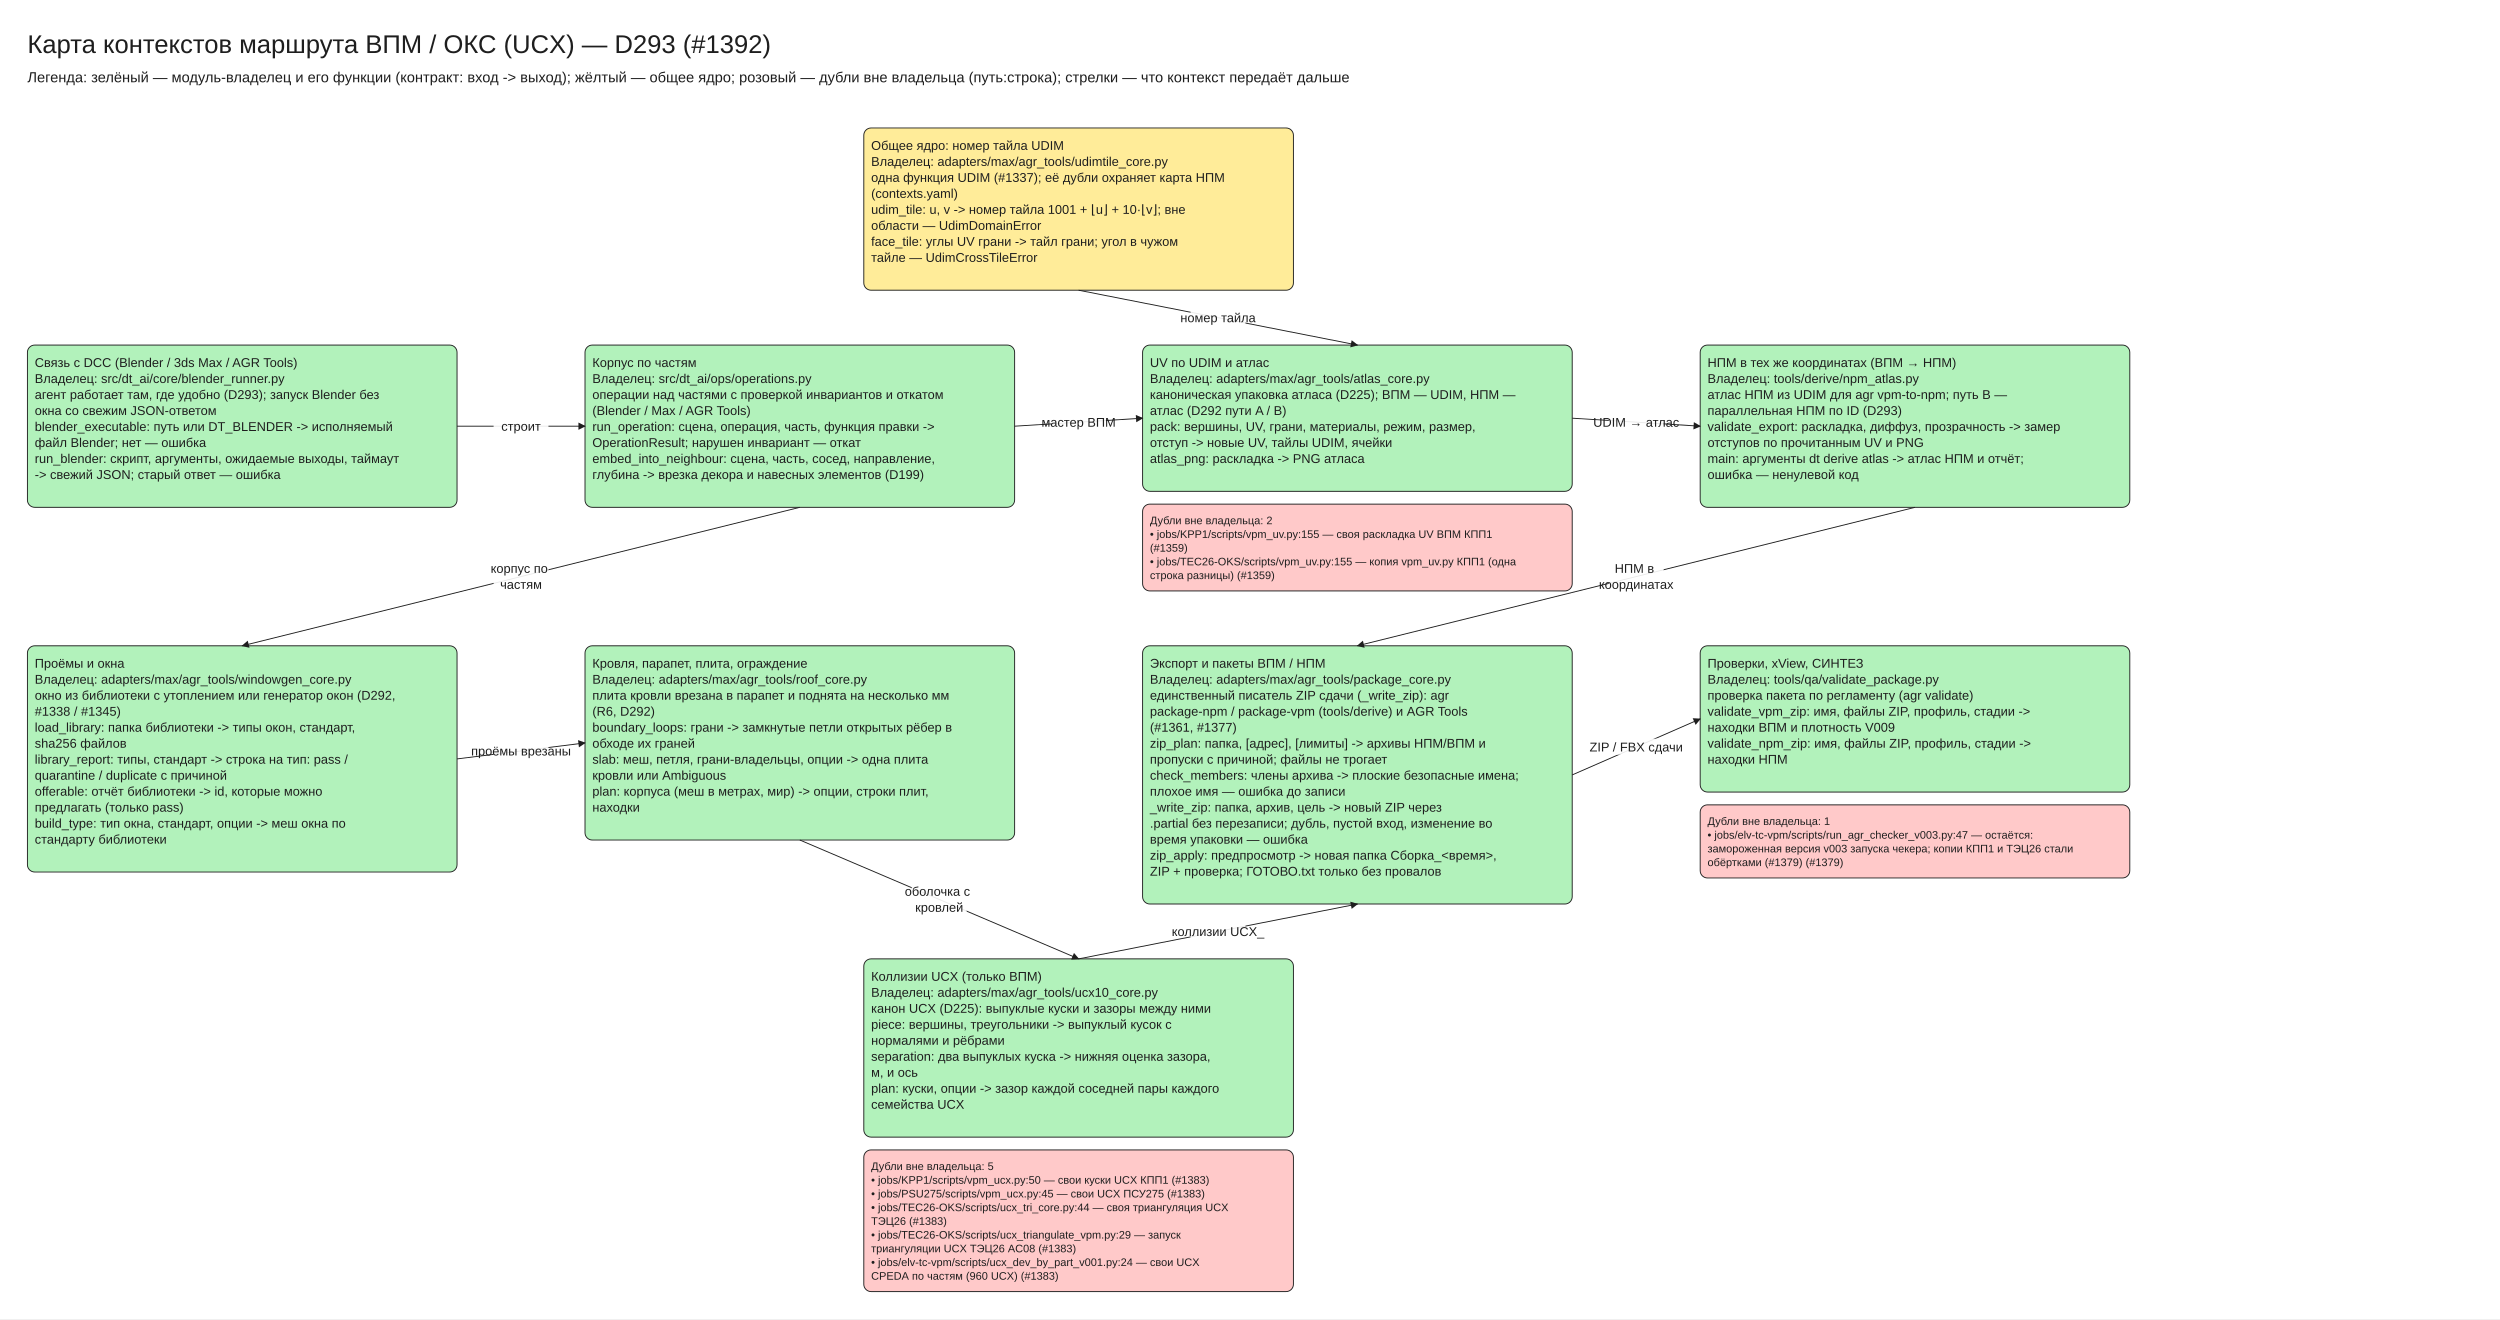
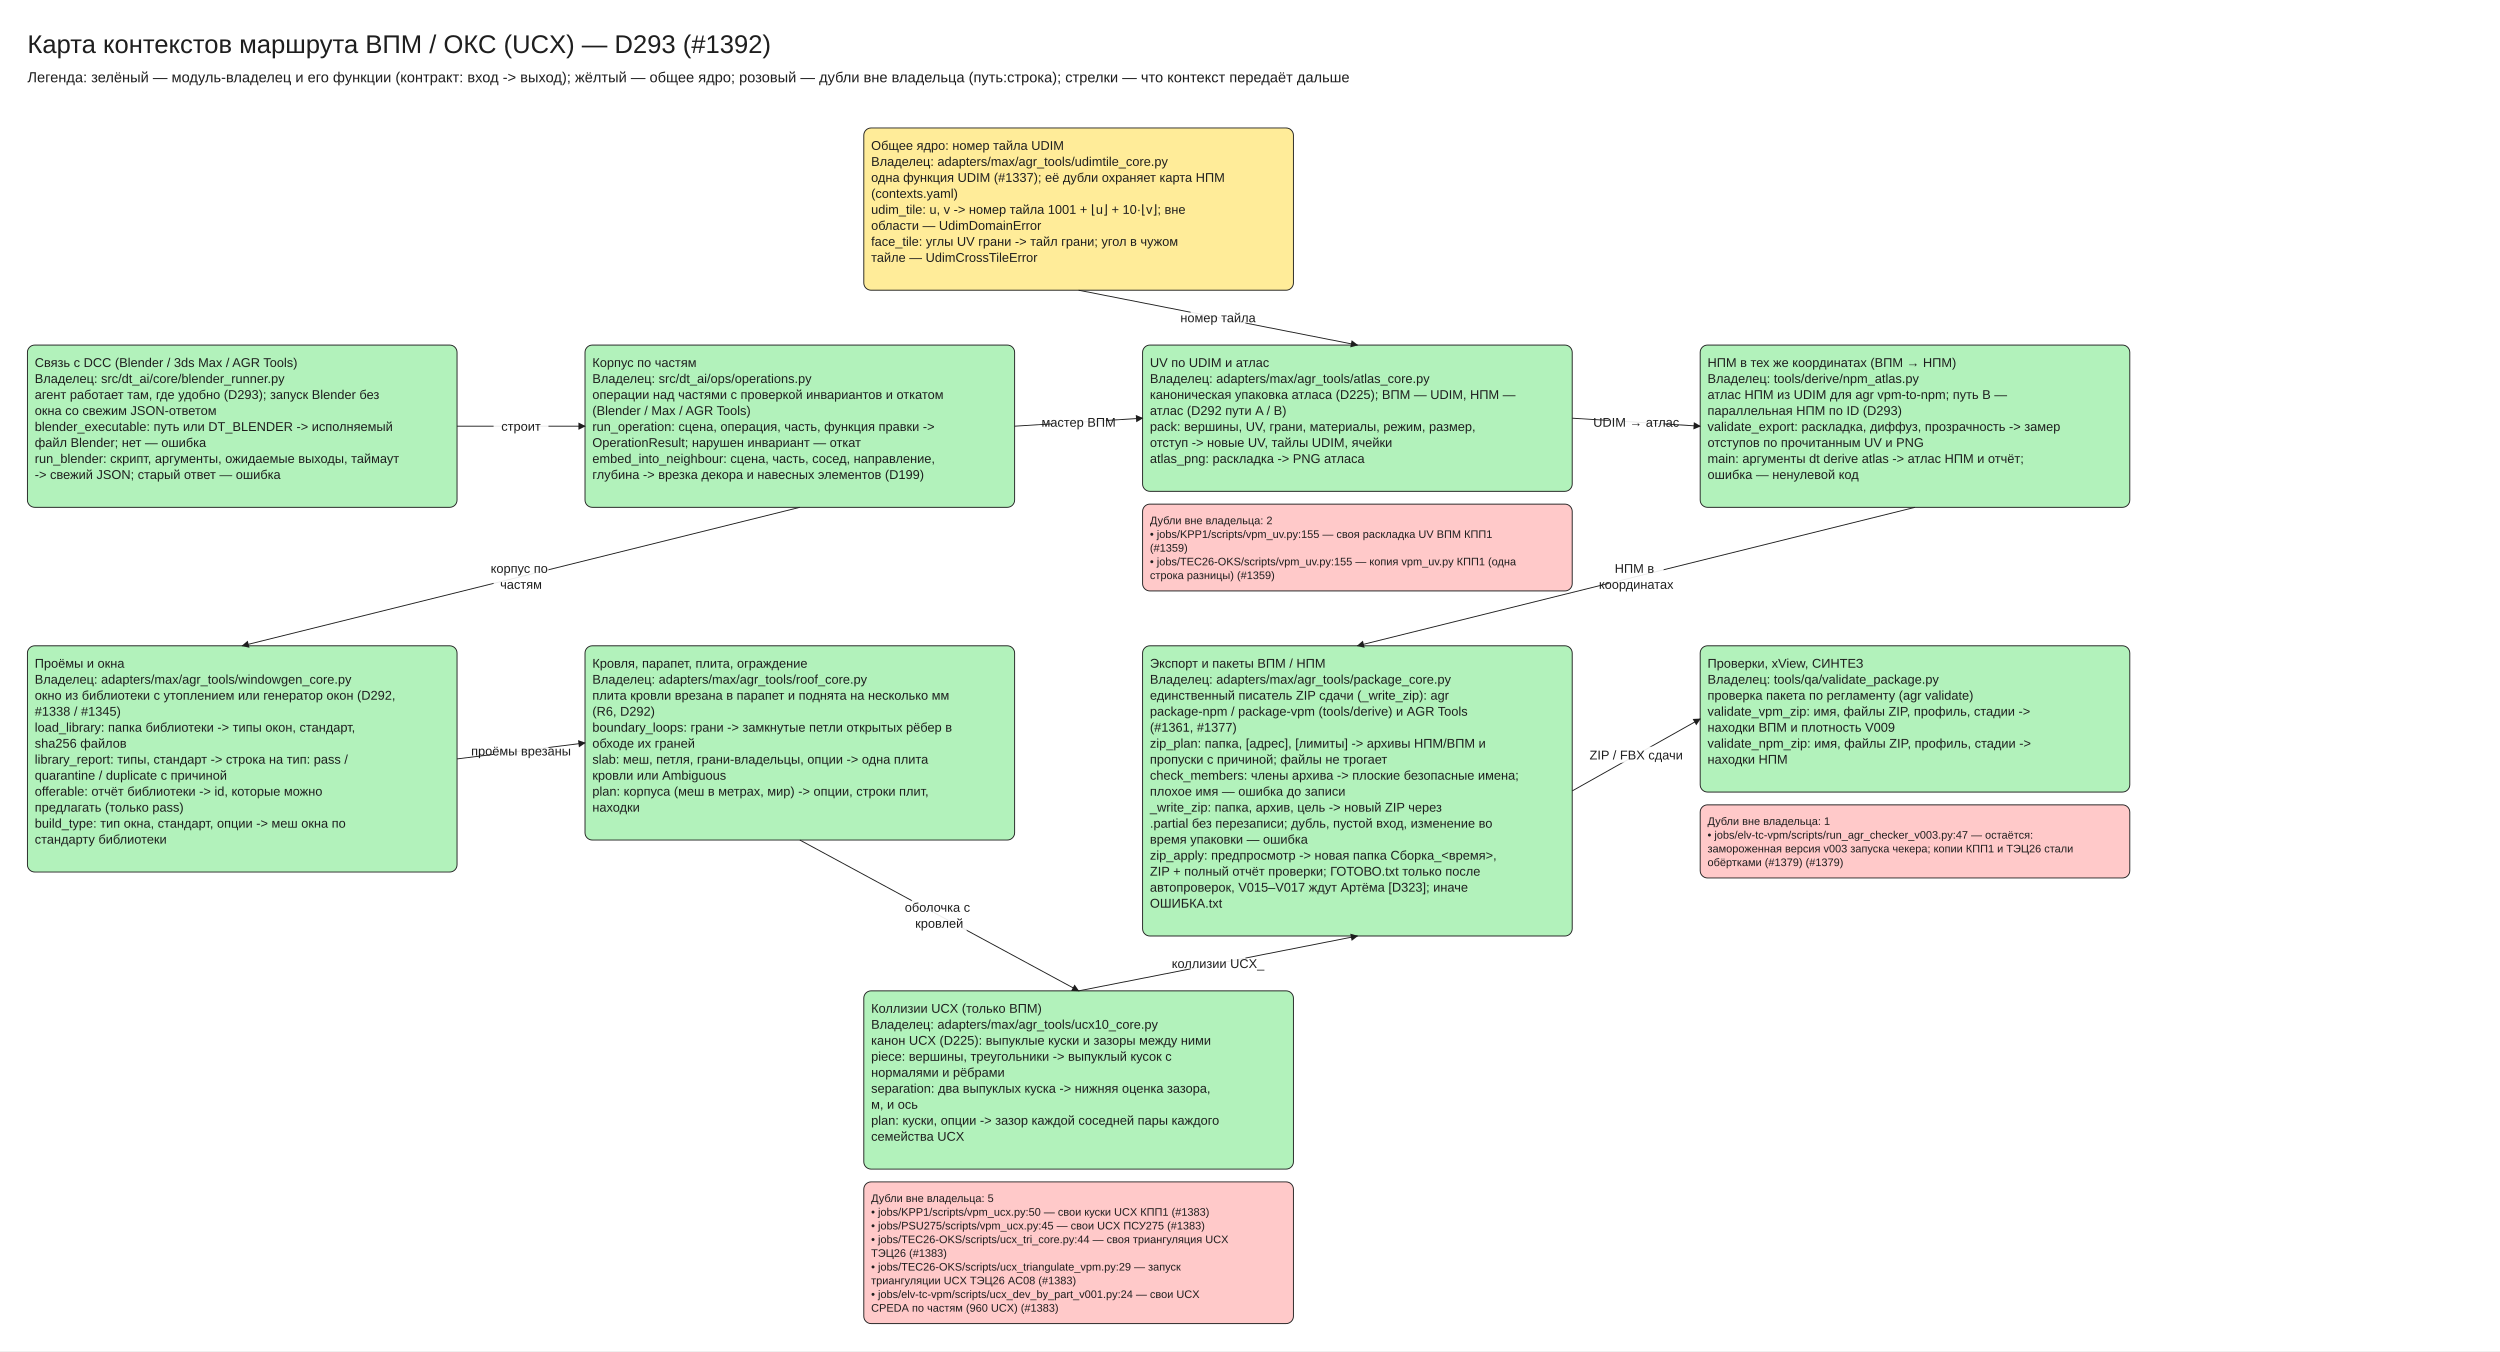
- <svg xmlns="http://www.w3.org/2000/svg" viewBox="10 -30 2735 1443" width="2735" height="1443" font-family="Segoe UI, Arial, sans-serif">
+ <svg xmlns="http://www.w3.org/2000/svg" viewBox="10 -30 2735 1478" width="2735" height="1478" font-family="Segoe UI, Arial, sans-serif">
  <defs>
    <marker id="arrow" viewBox="0 0 10 10" refX="9" refY="5" markerWidth="8" markerHeight="8" orient="auto-start-reverse">
      <path d="M0,0 L10,5 L0,10 z" fill="#1e1e1e" />
    </marker>
  </defs>
-   <rect x="10" y="-30" width="2735" height="1443" fill="#ffffff" />
+   <rect x="10" y="-30" width="2735" height="1478" fill="#ffffff" />
  <rect x="955.0" y="110" width="470" height="177.5" rx="8" fill="#ffec99" stroke="#1e1e1e" />
  <rect x="40" y="347.5" width="470" height="177.5" rx="8" fill="#b2f2bb" stroke="#1e1e1e" />
  <rect x="650" y="347.5" width="470" height="177.5" rx="8" fill="#b2f2bb" stroke="#1e1e1e" />
  <rect x="1260" y="347.5" width="470" height="160.0" rx="8" fill="#b2f2bb" stroke="#1e1e1e" />
  <rect x="1260" y="521.5" width="470" height="95.0" rx="8" fill="#ffc9c9" stroke="#1e1e1e" />
  <rect x="1870" y="347.5" width="470" height="177.5" rx="8" fill="#b2f2bb" stroke="#1e1e1e" />
  <rect x="40.0" y="676.5" width="470" height="247.5" rx="8" fill="#b2f2bb" stroke="#1e1e1e" />
  <rect x="650.0" y="676.5" width="470" height="212.5" rx="8" fill="#b2f2bb" stroke="#1e1e1e" />
-   <rect x="1260.0" y="676.5" width="470" height="282.5" rx="8" fill="#b2f2bb" stroke="#1e1e1e" />
+   <rect x="1260.0" y="676.5" width="470" height="317.5" rx="8" fill="#b2f2bb" stroke="#1e1e1e" />
  <rect x="1870.0" y="676.5" width="470" height="160.0" rx="8" fill="#b2f2bb" stroke="#1e1e1e" />
  <rect x="1870.0" y="850.5" width="470" height="80.0" rx="8" fill="#ffc9c9" stroke="#1e1e1e" />
-   <rect x="955.0" y="1019.0" width="470" height="195.0" rx="8" fill="#b2f2bb" stroke="#1e1e1e" />
-   <rect x="955.0" y="1228.0" width="470" height="155.0" rx="8" fill="#ffc9c9" stroke="#1e1e1e" />
+   <rect x="955.0" y="1054.0" width="470" height="195.0" rx="8" fill="#b2f2bb" stroke="#1e1e1e" />
+   <rect x="955.0" y="1263.0" width="470" height="155.0" rx="8" fill="#ffc9c9" stroke="#1e1e1e" />
  <line x1="510" y1="436.25" x2="650" y2="436.25" stroke="#1e1e1e" marker-end="url(#arrow)" />
  <line x1="885.0" y1="525.0" x2="275.0" y2="676.5" stroke="#1e1e1e" marker-end="url(#arrow)" />
  <line x1="510.0" y1="800.25" x2="650.0" y2="782.75" stroke="#1e1e1e" marker-end="url(#arrow)" />
-   <line x1="885.0" y1="889.0" x2="1190.0" y2="1019.0" stroke="#1e1e1e" marker-end="url(#arrow)" />
+   <line x1="885.0" y1="889.0" x2="1190.0" y2="1054.0" stroke="#1e1e1e" marker-end="url(#arrow)" />
  <line x1="1120" y1="436.25" x2="1260" y2="427.5" stroke="#1e1e1e" marker-end="url(#arrow)" />
  <line x1="1190.0" y1="287.5" x2="1495.0" y2="347.5" stroke="#1e1e1e" marker-end="url(#arrow)" />
  <line x1="1730" y1="427.5" x2="1870" y2="436.25" stroke="#1e1e1e" marker-end="url(#arrow)" />
  <line x1="2105.0" y1="525.0" x2="1495.0" y2="676.5" stroke="#1e1e1e" marker-end="url(#arrow)" />
-   <line x1="1190.0" y1="1019.0" x2="1495.0" y2="959.0" stroke="#1e1e1e" marker-end="url(#arrow)" />
-   <line x1="1730.0" y1="817.75" x2="1870.0" y2="756.5" stroke="#1e1e1e" marker-end="url(#arrow)" />
+   <line x1="1190.0" y1="1054.0" x2="1495.0" y2="994.0" stroke="#1e1e1e" marker-end="url(#arrow)" />
+   <line x1="1730.0" y1="835.25" x2="1870.0" y2="756.5" stroke="#1e1e1e" marker-end="url(#arrow)" />
  <text x="40" y="0" font-size="28" text-anchor="start" fill="#1e1e1e">
    <tspan x="40" dy="28">Карта контекстов маршрута ВПМ / ОКС (UCX) — D293 (#1392)</tspan>
  </text>
  <text x="40" y="44" font-size="16" text-anchor="start" fill="#1e1e1e">
    <tspan x="40" dy="16">Легенда: зелёный — модуль-владелец и его функции (контракт: вход -&gt; выход); жёлтый — общее ядро; розовый — дубли вне владельца (путь:строка); стрелки — что контекст передаёт дальше</tspan>
  </text>
  <text x="963.0" y="120.0" font-size="14" text-anchor="start" fill="#1e1e1e">
    <tspan x="963.0" dy="14">Общее ядро: номер тайла UDIM</tspan>
    <tspan x="963.0" dy="17.5">Владелец: adapters/max/agr_tools/udimtile_core.py</tspan>
    <tspan x="963.0" dy="17.5">одна функция UDIM (#1337); её дубли охраняет карта НПМ</tspan>
    <tspan x="963.0" dy="17.5">(contexts.yaml)</tspan>
    <tspan x="963.0" dy="17.5" />
    <tspan x="963.0" dy="17.5">udim_tile: u, v -&gt; номер тайла 1001 + ⌊u⌋ + 10·⌊v⌋; вне</tspan>
    <tspan x="963.0" dy="17.5">области — UdimDomainError</tspan>
    <tspan x="963.0" dy="17.5">face_tile: углы UV грани -&gt; тайл грани; угол в чужом</tspan>
    <tspan x="963.0" dy="17.5">тайле — UdimCrossTileError</tspan>
  </text>
  <text x="48" y="357.5" font-size="14" text-anchor="start" fill="#1e1e1e">
    <tspan x="48" dy="14">Связь с DCC (Blender / 3ds Max / AGR Tools)</tspan>
    <tspan x="48" dy="17.5">Владелец: src/dt_ai/core/blender_runner.py</tspan>
    <tspan x="48" dy="17.5">агент работает там, где удобно (D293); запуск Blender без</tspan>
    <tspan x="48" dy="17.5">окна со свежим JSON-ответом</tspan>
    <tspan x="48" dy="17.5" />
    <tspan x="48" dy="17.5">blender_executable: путь или DT_BLENDER -&gt; исполняемый</tspan>
    <tspan x="48" dy="17.5">файл Blender; нет — ошибка</tspan>
    <tspan x="48" dy="17.5">run_blender: скрипт, аргументы, ожидаемые выходы, таймаут</tspan>
    <tspan x="48" dy="17.5">-&gt; свежий JSON; старый ответ — ошибка</tspan>
  </text>
  <text x="658" y="357.5" font-size="14" text-anchor="start" fill="#1e1e1e">
    <tspan x="658" dy="14">Корпус по частям</tspan>
    <tspan x="658" dy="17.5">Владелец: src/dt_ai/ops/operations.py</tspan>
    <tspan x="658" dy="17.5">операции над частями с проверкой инвариантов и откатом</tspan>
    <tspan x="658" dy="17.5">(Blender / Max / AGR Tools)</tspan>
    <tspan x="658" dy="17.5" />
    <tspan x="658" dy="17.5">run_operation: сцена, операция, часть, функция правки -&gt;</tspan>
    <tspan x="658" dy="17.5">OperationResult; нарушен инвариант — откат</tspan>
    <tspan x="658" dy="17.5">embed_into_neighbour: сцена, часть, сосед, направление,</tspan>
    <tspan x="658" dy="17.5">глубина -&gt; врезка декора и навесных элементов (D199)</tspan>
  </text>
  <text x="1268" y="357.5" font-size="14" text-anchor="start" fill="#1e1e1e">
    <tspan x="1268" dy="14">UV по UDIM и атлас</tspan>
    <tspan x="1268" dy="17.5">Владелец: adapters/max/agr_tools/atlas_core.py</tspan>
    <tspan x="1268" dy="17.5">каноническая упаковка атласа (D225); ВПМ — UDIM, НПМ —</tspan>
    <tspan x="1268" dy="17.5">атлас (D292 пути A / B)</tspan>
    <tspan x="1268" dy="17.5" />
    <tspan x="1268" dy="17.5">pack: вершины, UV, грани, материалы, режим, размер,</tspan>
    <tspan x="1268" dy="17.5">отступ -&gt; новые UV, тайлы UDIM, ячейки</tspan>
    <tspan x="1268" dy="17.5">atlas_png: раскладка -&gt; PNG атласа</tspan>
  </text>
  <text x="1268" y="531.5" font-size="12" text-anchor="start" fill="#1e1e1e">
    <tspan x="1268" dy="12">Дубли вне владельца: 2</tspan>
    <tspan x="1268" dy="15.0">• jobs/KPP1/scripts/vpm_uv.py:155 — своя раскладка UV ВПМ КПП1</tspan>
    <tspan x="1268" dy="15.0">(#1359)</tspan>
    <tspan x="1268" dy="15.0">• jobs/TEC26-OKS/scripts/vpm_uv.py:155 — копия vpm_uv.py КПП1 (одна</tspan>
    <tspan x="1268" dy="15.0">строка разницы) (#1359)</tspan>
  </text>
  <text x="1878" y="357.5" font-size="14" text-anchor="start" fill="#1e1e1e">
    <tspan x="1878" dy="14">НПМ в тех же координатах (ВПМ → НПМ)</tspan>
    <tspan x="1878" dy="17.5">Владелец: tools/derive/npm_atlas.py</tspan>
    <tspan x="1878" dy="17.5">атлас НПМ из UDIM для agr vpm-to-npm; путь B —</tspan>
    <tspan x="1878" dy="17.5">параллельная НПМ по ID (D293)</tspan>
    <tspan x="1878" dy="17.5" />
    <tspan x="1878" dy="17.5">validate_export: раскладка, диффуз, прозрачность -&gt; замер</tspan>
    <tspan x="1878" dy="17.5">отступов по прочитанным UV и PNG</tspan>
    <tspan x="1878" dy="17.5">main: аргументы dt derive atlas -&gt; атлас НПМ и отчёт;</tspan>
    <tspan x="1878" dy="17.5">ошибка — ненулевой код</tspan>
  </text>
  <text x="48.0" y="686.5" font-size="14" text-anchor="start" fill="#1e1e1e">
    <tspan x="48.0" dy="14">Проёмы и окна</tspan>
    <tspan x="48.0" dy="17.5">Владелец: adapters/max/agr_tools/windowgen_core.py</tspan>
    <tspan x="48.0" dy="17.5">окно из библиотеки с утоплением или генератор окон (D292,</tspan>
    <tspan x="48.0" dy="17.5">#1338 / #1345)</tspan>
    <tspan x="48.0" dy="17.5" />
    <tspan x="48.0" dy="17.5">load_library: папка библиотеки -&gt; типы окон, стандарт,</tspan>
    <tspan x="48.0" dy="17.5">sha256 файлов</tspan>
    <tspan x="48.0" dy="17.5">library_report: типы, стандарт -&gt; строка на тип: pass /</tspan>
    <tspan x="48.0" dy="17.5">quarantine / duplicate с причиной</tspan>
    <tspan x="48.0" dy="17.5">offerable: отчёт библиотеки -&gt; id, которые можно</tspan>
    <tspan x="48.0" dy="17.5">предлагать (только pass)</tspan>
    <tspan x="48.0" dy="17.5">build_type: тип окна, стандарт, опции -&gt; меш окна по</tspan>
    <tspan x="48.0" dy="17.5">стандарту библиотеки</tspan>
  </text>
  <text x="658.0" y="686.5" font-size="14" text-anchor="start" fill="#1e1e1e">
    <tspan x="658.0" dy="14">Кровля, парапет, плита, ограждение</tspan>
    <tspan x="658.0" dy="17.5">Владелец: adapters/max/agr_tools/roof_core.py</tspan>
    <tspan x="658.0" dy="17.5">плита кровли врезана в парапет и поднята на несколько мм</tspan>
    <tspan x="658.0" dy="17.5">(R6, D292)</tspan>
    <tspan x="658.0" dy="17.5" />
    <tspan x="658.0" dy="17.5">boundary_loops: грани -&gt; замкнутые петли открытых рёбер в</tspan>
    <tspan x="658.0" dy="17.5">обходе их граней</tspan>
    <tspan x="658.0" dy="17.5">slab: меш, петля, грани-владельцы, опции -&gt; одна плита</tspan>
    <tspan x="658.0" dy="17.5">кровли или Ambiguous</tspan>
    <tspan x="658.0" dy="17.5">plan: корпуса (меш в метрах, мир) -&gt; опции, строки плит,</tspan>
    <tspan x="658.0" dy="17.5">находки</tspan>
  </text>
  <text x="1268.0" y="686.5" font-size="14" text-anchor="start" fill="#1e1e1e">
    <tspan x="1268.0" dy="14">Экспорт и пакеты ВПМ / НПМ</tspan>
    <tspan x="1268.0" dy="17.5">Владелец: adapters/max/agr_tools/package_core.py</tspan>
    <tspan x="1268.0" dy="17.5">единственный писатель ZIP сдачи (_write_zip): agr</tspan>
    <tspan x="1268.0" dy="17.5">package-npm / package-vpm (tools/derive) и AGR Tools</tspan>
    <tspan x="1268.0" dy="17.5">(#1361, #1377)</tspan>
    <tspan x="1268.0" dy="17.5" />
    <tspan x="1268.0" dy="17.5">zip_plan: папка, [адрес], [лимиты] -&gt; архивы НПМ/ВПМ и</tspan>
    <tspan x="1268.0" dy="17.5">пропуски с причиной; файлы не трогает</tspan>
    <tspan x="1268.0" dy="17.5">check_members: члены архива -&gt; плоские безопасные имена;</tspan>
    <tspan x="1268.0" dy="17.5">плохое имя — ошибка до записи</tspan>
    <tspan x="1268.0" dy="17.5">_write_zip: папка, архив, цель -&gt; новый ZIP через</tspan>
    <tspan x="1268.0" dy="17.5">.partial без перезаписи; дубль, пустой вход, изменение во</tspan>
    <tspan x="1268.0" dy="17.5">время упаковки — ошибка</tspan>
    <tspan x="1268.0" dy="17.5">zip_apply: предпросмотр -&gt; новая папка Сборка_&lt;время&gt;,</tspan>
-     <tspan x="1268.0" dy="17.5">ZIP + проверка; ГОТОВО.txt только без провалов</tspan>
+     <tspan x="1268.0" dy="17.5">ZIP + полный отчёт проверки; ГОТОВО.txt только после</tspan>
+     <tspan x="1268.0" dy="17.5">автопроверок, V015–V017 ждут Артёма [D323]; иначе</tspan>
+     <tspan x="1268.0" dy="17.5">ОШИБКА.txt</tspan>
  </text>
  <text x="1878.0" y="686.5" font-size="14" text-anchor="start" fill="#1e1e1e">
    <tspan x="1878.0" dy="14">Проверки, xView, СИНТЕЗ</tspan>
    <tspan x="1878.0" dy="17.5">Владелец: tools/qa/validate_package.py</tspan>
    <tspan x="1878.0" dy="17.5">проверка пакета по регламенту (agr validate)</tspan>
    <tspan x="1878.0" dy="17.5" />
    <tspan x="1878.0" dy="17.5">validate_vpm_zip: имя, файлы ZIP, профиль, стадии -&gt;</tspan>
    <tspan x="1878.0" dy="17.5">находки ВПМ и плотность V009</tspan>
    <tspan x="1878.0" dy="17.5">validate_npm_zip: имя, файлы ZIP, профиль, стадии -&gt;</tspan>
    <tspan x="1878.0" dy="17.5">находки НПМ</tspan>
  </text>
  <text x="1878.0" y="860.5" font-size="12" text-anchor="start" fill="#1e1e1e">
    <tspan x="1878.0" dy="12">Дубли вне владельца: 1</tspan>
    <tspan x="1878.0" dy="15.0">• jobs/elv-tc-vpm/scripts/run_agr_checker_v003.py:47 — остаётся:</tspan>
    <tspan x="1878.0" dy="15.0">замороженная версия v003 запуска чекера; копии КПП1 и ТЭЦ26 стали</tspan>
    <tspan x="1878.0" dy="15.0">обёртками (#1379) (#1379)</tspan>
  </text>
-   <text x="963.0" y="1029.0" font-size="14" text-anchor="start" fill="#1e1e1e">
+   <text x="963.0" y="1064.0" font-size="14" text-anchor="start" fill="#1e1e1e">
    <tspan x="963.0" dy="14">Коллизии UCX (только ВПМ)</tspan>
    <tspan x="963.0" dy="17.5">Владелец: adapters/max/agr_tools/ucx10_core.py</tspan>
    <tspan x="963.0" dy="17.5">канон UCX (D225): выпуклые куски и зазоры между ними</tspan>
    <tspan x="963.0" dy="17.5" />
    <tspan x="963.0" dy="17.5">piece: вершины, треугольники -&gt; выпуклый кусок с</tspan>
    <tspan x="963.0" dy="17.5">нормалями и рёбрами</tspan>
    <tspan x="963.0" dy="17.5">separation: два выпуклых куска -&gt; нижняя оценка зазора,</tspan>
    <tspan x="963.0" dy="17.5">м, и ось</tspan>
    <tspan x="963.0" dy="17.5">plan: куски, опции -&gt; зазор каждой соседней пары каждого</tspan>
    <tspan x="963.0" dy="17.5">семейства UCX</tspan>
  </text>
-   <text x="963.0" y="1238.0" font-size="12" text-anchor="start" fill="#1e1e1e">
+   <text x="963.0" y="1273.0" font-size="12" text-anchor="start" fill="#1e1e1e">
    <tspan x="963.0" dy="12">Дубли вне владельца: 5</tspan>
    <tspan x="963.0" dy="15.0">• jobs/KPP1/scripts/vpm_ucx.py:50 — свои куски UCX КПП1 (#1383)</tspan>
    <tspan x="963.0" dy="15.0">• jobs/PSU275/scripts/vpm_ucx.py:45 — свои UCX ПСУ275 (#1383)</tspan>
    <tspan x="963.0" dy="15.0">• jobs/TEC26-OKS/scripts/ucx_tri_core.py:44 — своя триангуляция UCX</tspan>
    <tspan x="963.0" dy="15.0">ТЭЦ26 (#1383)</tspan>
    <tspan x="963.0" dy="15.0">• jobs/TEC26-OKS/scripts/ucx_triangulate_vpm.py:29 — запуск</tspan>
    <tspan x="963.0" dy="15.0">триангуляции UCX ТЭЦ26 AC08 (#1383)</tspan>
    <tspan x="963.0" dy="15.0">• jobs/elv-tc-vpm/scripts/ucx_dev_by_part_v001.py:24 — свои UCX</tspan>
    <tspan x="963.0" dy="15.0">СРЕDА по частям (960 UCX) (#1383)</tspan>
  </text>
  <rect x="550.0" y="427.25" width="60" height="17.5" fill="#ffffff" opacity="0.9" />
  <text x="580.0" y="427.25" font-size="14" text-anchor="middle" fill="#1e1e1e">
    <tspan x="580.0" dy="14">строит</tspan>
  </text>
  <rect x="550.0" y="582.75" width="60" height="35.0" fill="#ffffff" opacity="0.9" />
  <text x="580.0" y="582.75" font-size="14" text-anchor="middle" fill="#1e1e1e">
    <tspan x="580.0" dy="14">корпус по</tspan>
    <tspan x="580.0" dy="17.5">частям</tspan>
  </text>
  <rect x="550.0" y="782.5" width="60" height="17.5" fill="#ffffff" opacity="0.9" />
  <text x="580.0" y="782.5" font-size="14" text-anchor="middle" fill="#1e1e1e">
    <tspan x="580.0" dy="14">проёмы врезаны</tspan>
  </text>
-   <rect x="1007.5" y="936.0" width="60" height="35.0" fill="#ffffff" opacity="0.9" />
-   <text x="1037.5" y="936.0" font-size="14" text-anchor="middle" fill="#1e1e1e">
+   <rect x="1007.5" y="953.5" width="60" height="35.0" fill="#ffffff" opacity="0.9" />
+   <text x="1037.5" y="953.5" font-size="14" text-anchor="middle" fill="#1e1e1e">
    <tspan x="1037.5" dy="14">оболочка с</tspan>
    <tspan x="1037.5" dy="17.5">кровлей</tspan>
  </text>
  <rect x="1160.0" y="422.88" width="60" height="17.5" fill="#ffffff" opacity="0.9" />
  <text x="1190.0" y="422.88" font-size="14" text-anchor="middle" fill="#1e1e1e">
    <tspan x="1190.0" dy="14">мастер ВПМ</tspan>
  </text>
  <rect x="1312.5" y="308.5" width="60" height="17.5" fill="#ffffff" opacity="0.9" />
  <text x="1342.5" y="308.5" font-size="14" text-anchor="middle" fill="#1e1e1e">
    <tspan x="1342.5" dy="14">номер тайла</tspan>
  </text>
  <rect x="1770.0" y="422.88" width="60" height="17.5" fill="#ffffff" opacity="0.9" />
  <text x="1800.0" y="422.88" font-size="14" text-anchor="middle" fill="#1e1e1e">
    <tspan x="1800.0" dy="14">UDIM → атлас</tspan>
  </text>
  <rect x="1770.0" y="582.75" width="60" height="35.0" fill="#ffffff" opacity="0.9" />
  <text x="1800.0" y="582.75" font-size="14" text-anchor="middle" fill="#1e1e1e">
    <tspan x="1800.0" dy="14">НПМ в</tspan>
    <tspan x="1800.0" dy="17.5">координатах</tspan>
  </text>
-   <rect x="1312.5" y="980.0" width="60" height="17.5" fill="#ffffff" opacity="0.9" />
-   <text x="1342.5" y="980.0" font-size="14" text-anchor="middle" fill="#1e1e1e">
+   <rect x="1312.5" y="1015.0" width="60" height="17.5" fill="#ffffff" opacity="0.9" />
+   <text x="1342.5" y="1015.0" font-size="14" text-anchor="middle" fill="#1e1e1e">
    <tspan x="1342.5" dy="14">коллизии UCX_</tspan>
  </text>
-   <rect x="1770.0" y="778.12" width="60" height="17.5" fill="#ffffff" opacity="0.9" />
-   <text x="1800.0" y="778.12" font-size="14" text-anchor="middle" fill="#1e1e1e">
+   <rect x="1770.0" y="786.88" width="60" height="17.5" fill="#ffffff" opacity="0.9" />
+   <text x="1800.0" y="786.88" font-size="14" text-anchor="middle" fill="#1e1e1e">
    <tspan x="1800.0" dy="14">ZIP / FBX сдачи</tspan>
  </text>
</svg>
